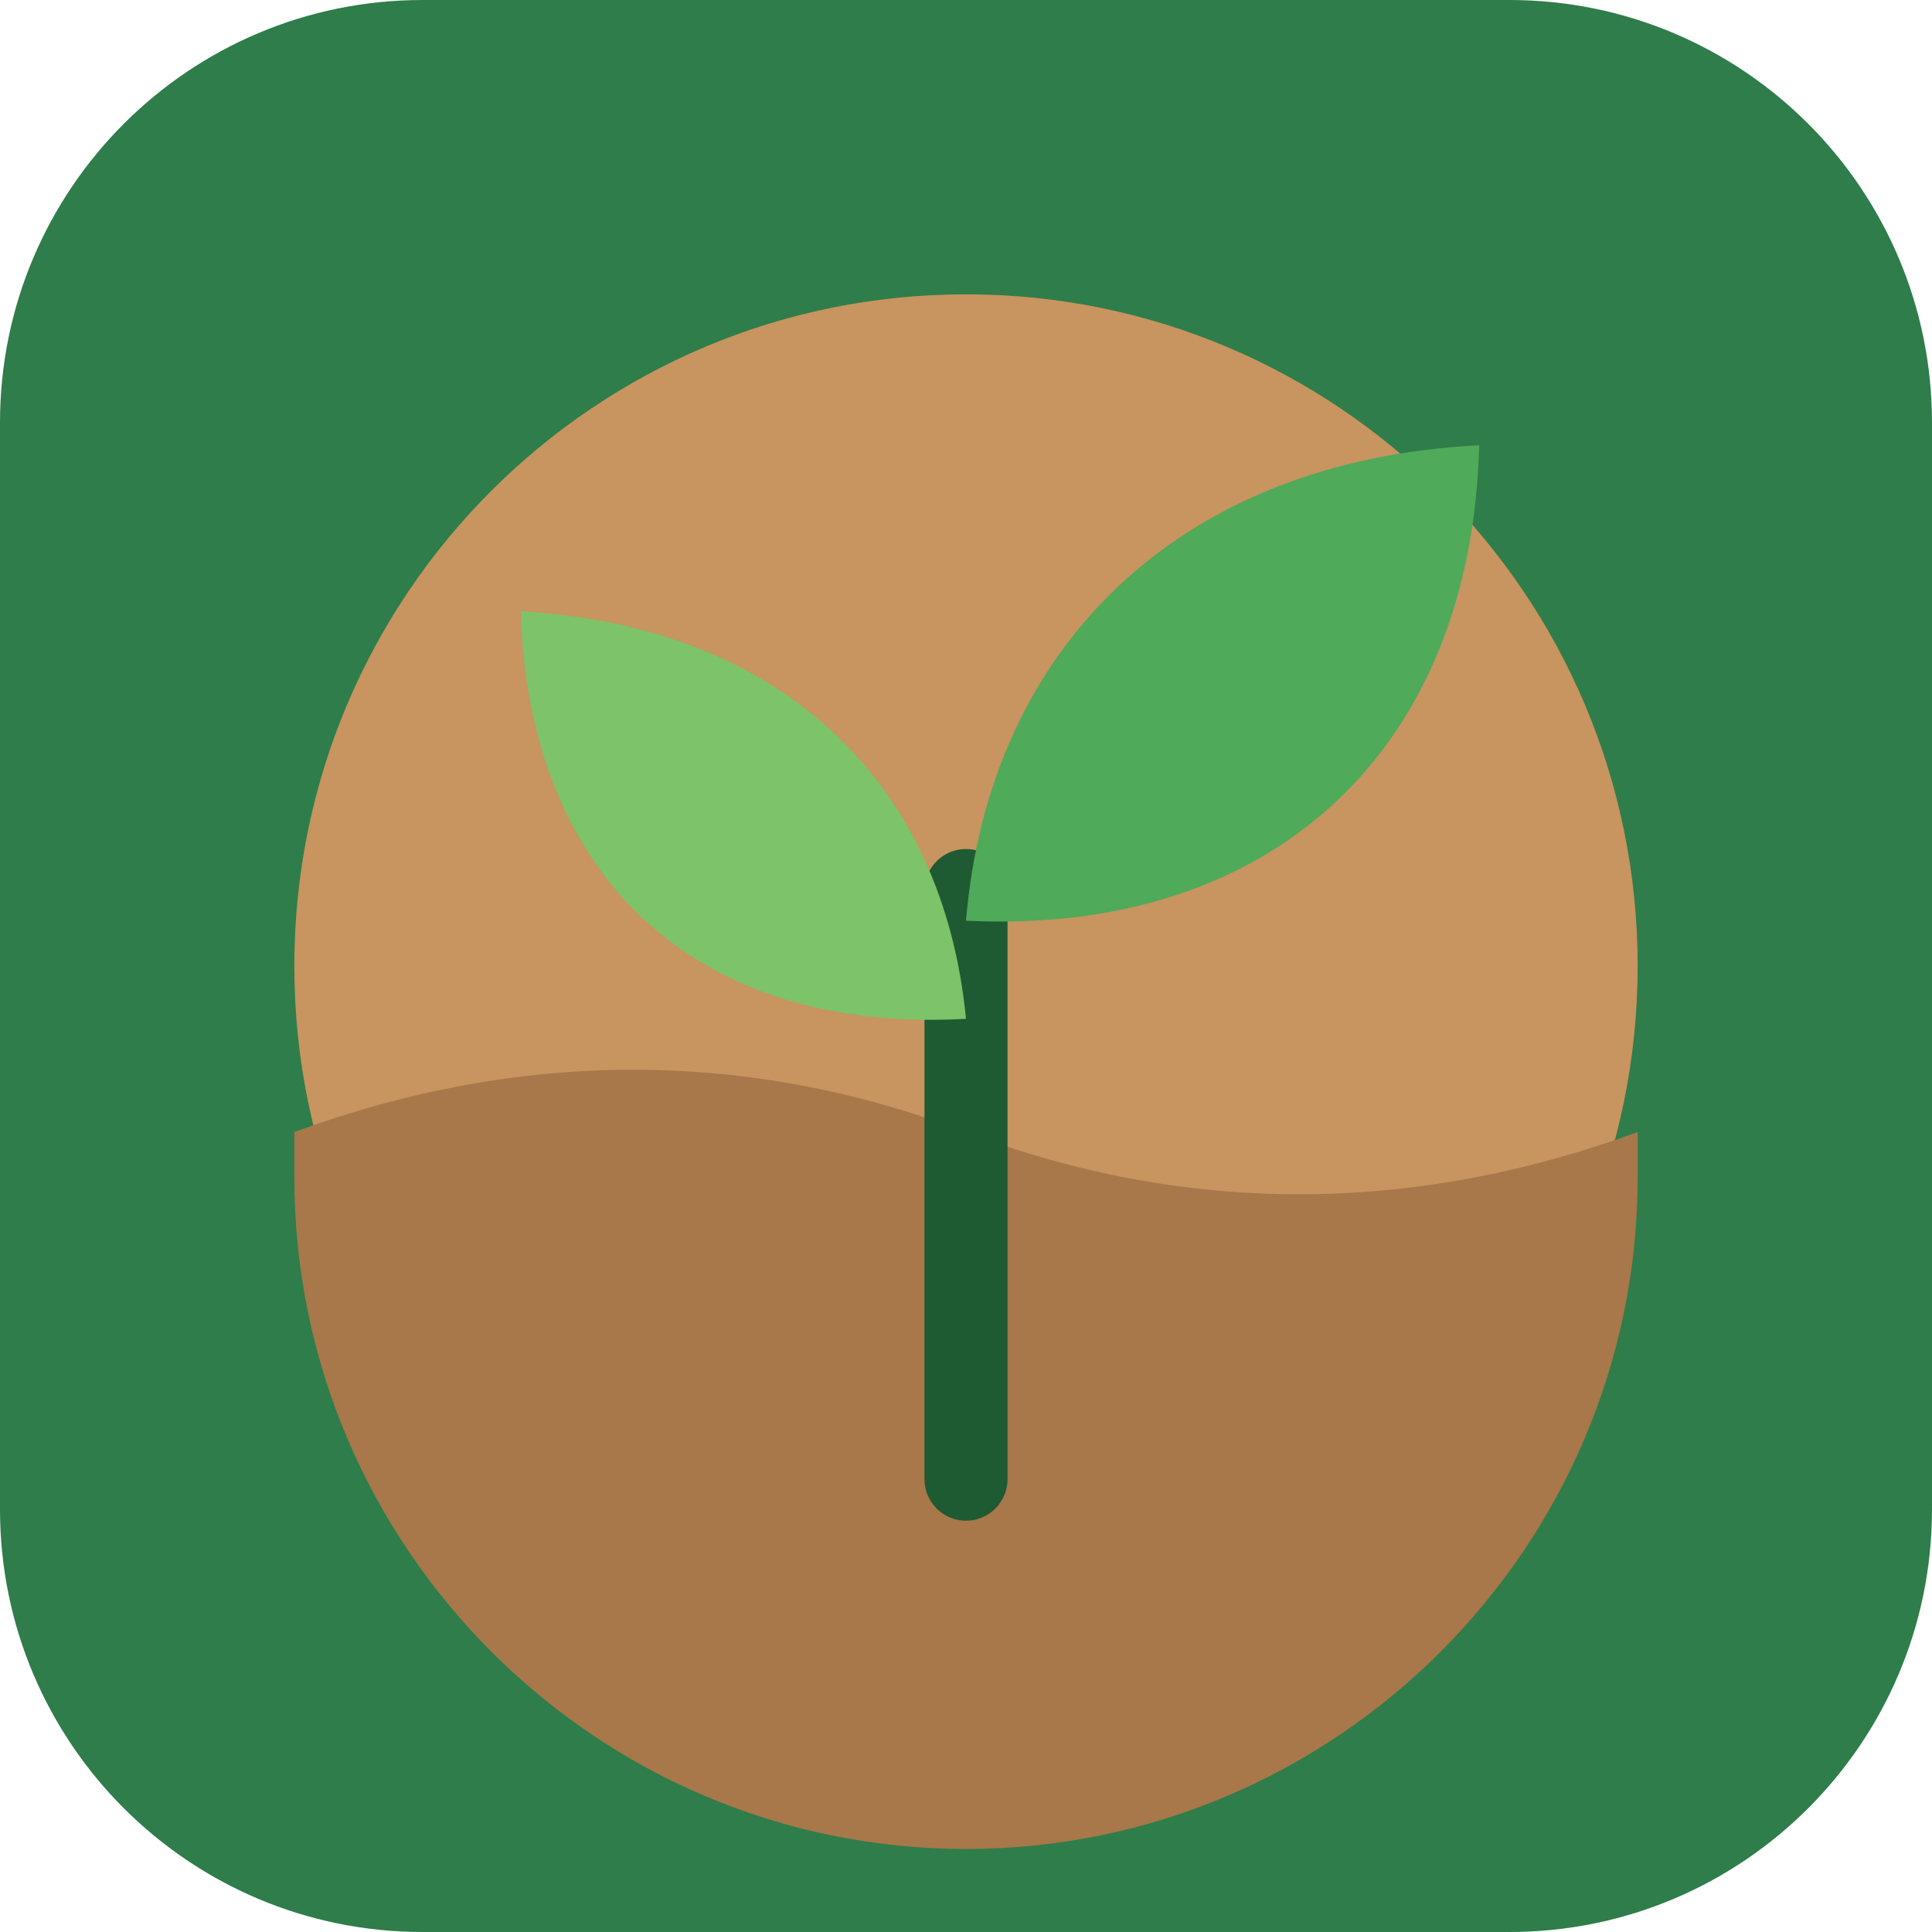
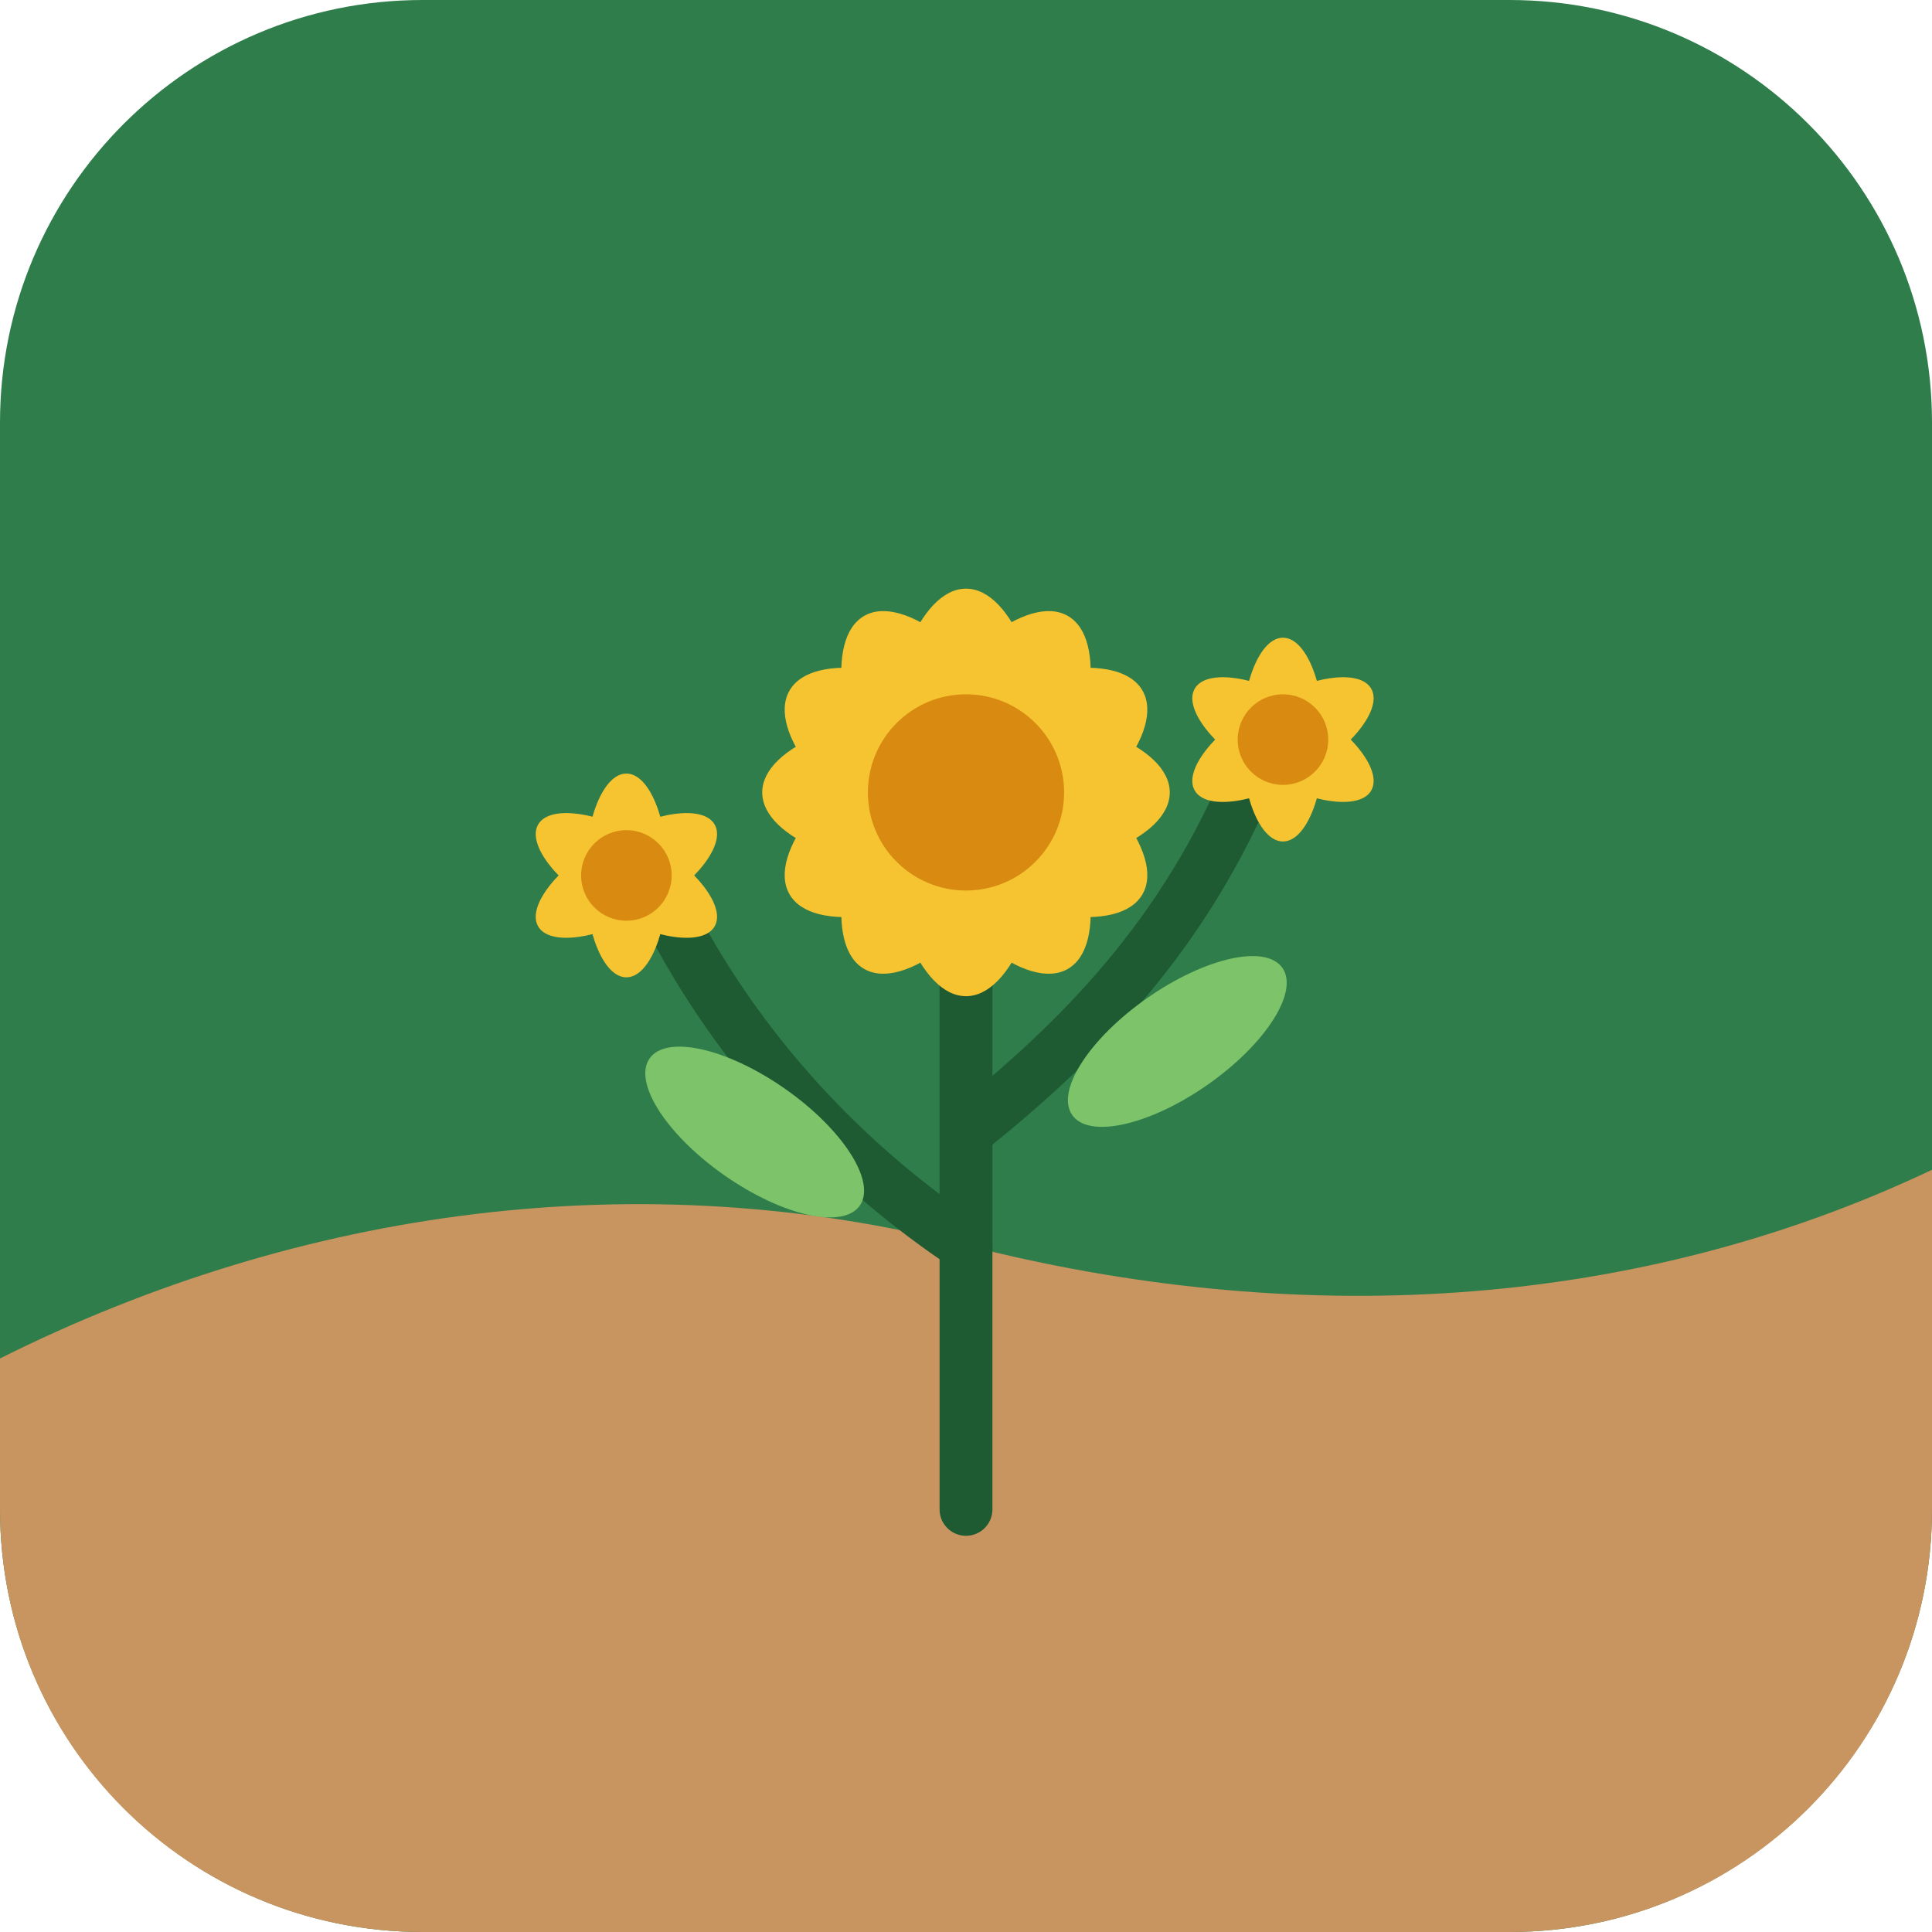
<svg xmlns="http://www.w3.org/2000/svg" viewBox="0 0 512 512">
  <rect width="512" height="512" rx="112" fill="#2f7d4a" />
-   <circle cx="256" cy="256" r="178" fill="#c8945f" />
-   <path d="M78 300c60-22 120-22 178 0s118 22 178 0v12c0 98-80 178-178 178S78 410 78 312z" fill="#a8774a" />
-   <path d="M256 392V236" stroke="#1e5a32" stroke-width="22" stroke-linecap="round" />
-   <path d="M256 270c-6-62-48-104-118-108 2 70 46 112 118 108z" fill="#7cc36a" />
-   <path d="M256 244c6-72 56-122 136-126-2 80-54 130-136 126z" fill="#4faa5a" />
+   <path d="M0 360c80-40 170-52 256-30s176 18 256-20v90c0 62-50 112-112 112H112C50 512 0 462 0 400z" fill="#c8945f" />
+   <g stroke="#1e5a32" stroke-width="14" stroke-linecap="round" fill="none">
+     <path d="M256 400V250" />
+     <path d="M256 330c-30-20-60-50-80-90" />
+     <path d="M256 300c30-24 58-52 76-96" />
+   </g>
+   <g fill="#7cc36a">
+     <ellipse cx="200" cy="300" rx="34" ry="14" transform="rotate(35 200 300)" />
+     <ellipse cx="312" cy="276" rx="34" ry="14" transform="rotate(-35 312 276)" />
+   </g>
+   <g transform="translate(256 210)">
+     <g fill="#f6c431">
+       <ellipse rx="22" ry="54" transform="rotate(0)" />
+       <ellipse rx="22" ry="54" transform="rotate(30)" />
+       <ellipse rx="22" ry="54" transform="rotate(60)" />
+       <ellipse rx="22" ry="54" transform="rotate(90)" />
+       <ellipse rx="22" ry="54" transform="rotate(120)" />
+       <ellipse rx="22" ry="54" transform="rotate(150)" />
+     </g>
+     <circle r="26" fill="#d98a10" />
+   </g>
+   <g transform="translate(166 232) scale(.5)" fill="#f6c431">
+     <ellipse rx="22" ry="54" />
+     <ellipse rx="22" ry="54" transform="rotate(60)" />
+     <ellipse rx="22" ry="54" transform="rotate(120)" />
+     <circle r="24" fill="#d98a10" />
+   </g>
+   <g transform="translate(340 196) scale(.5)" fill="#f6c431">
+     <ellipse rx="22" ry="54" />
+     <ellipse rx="22" ry="54" transform="rotate(60)" />
+     <ellipse rx="22" ry="54" transform="rotate(120)" />
+     <circle r="24" fill="#d98a10" />
+   </g>
</svg>
